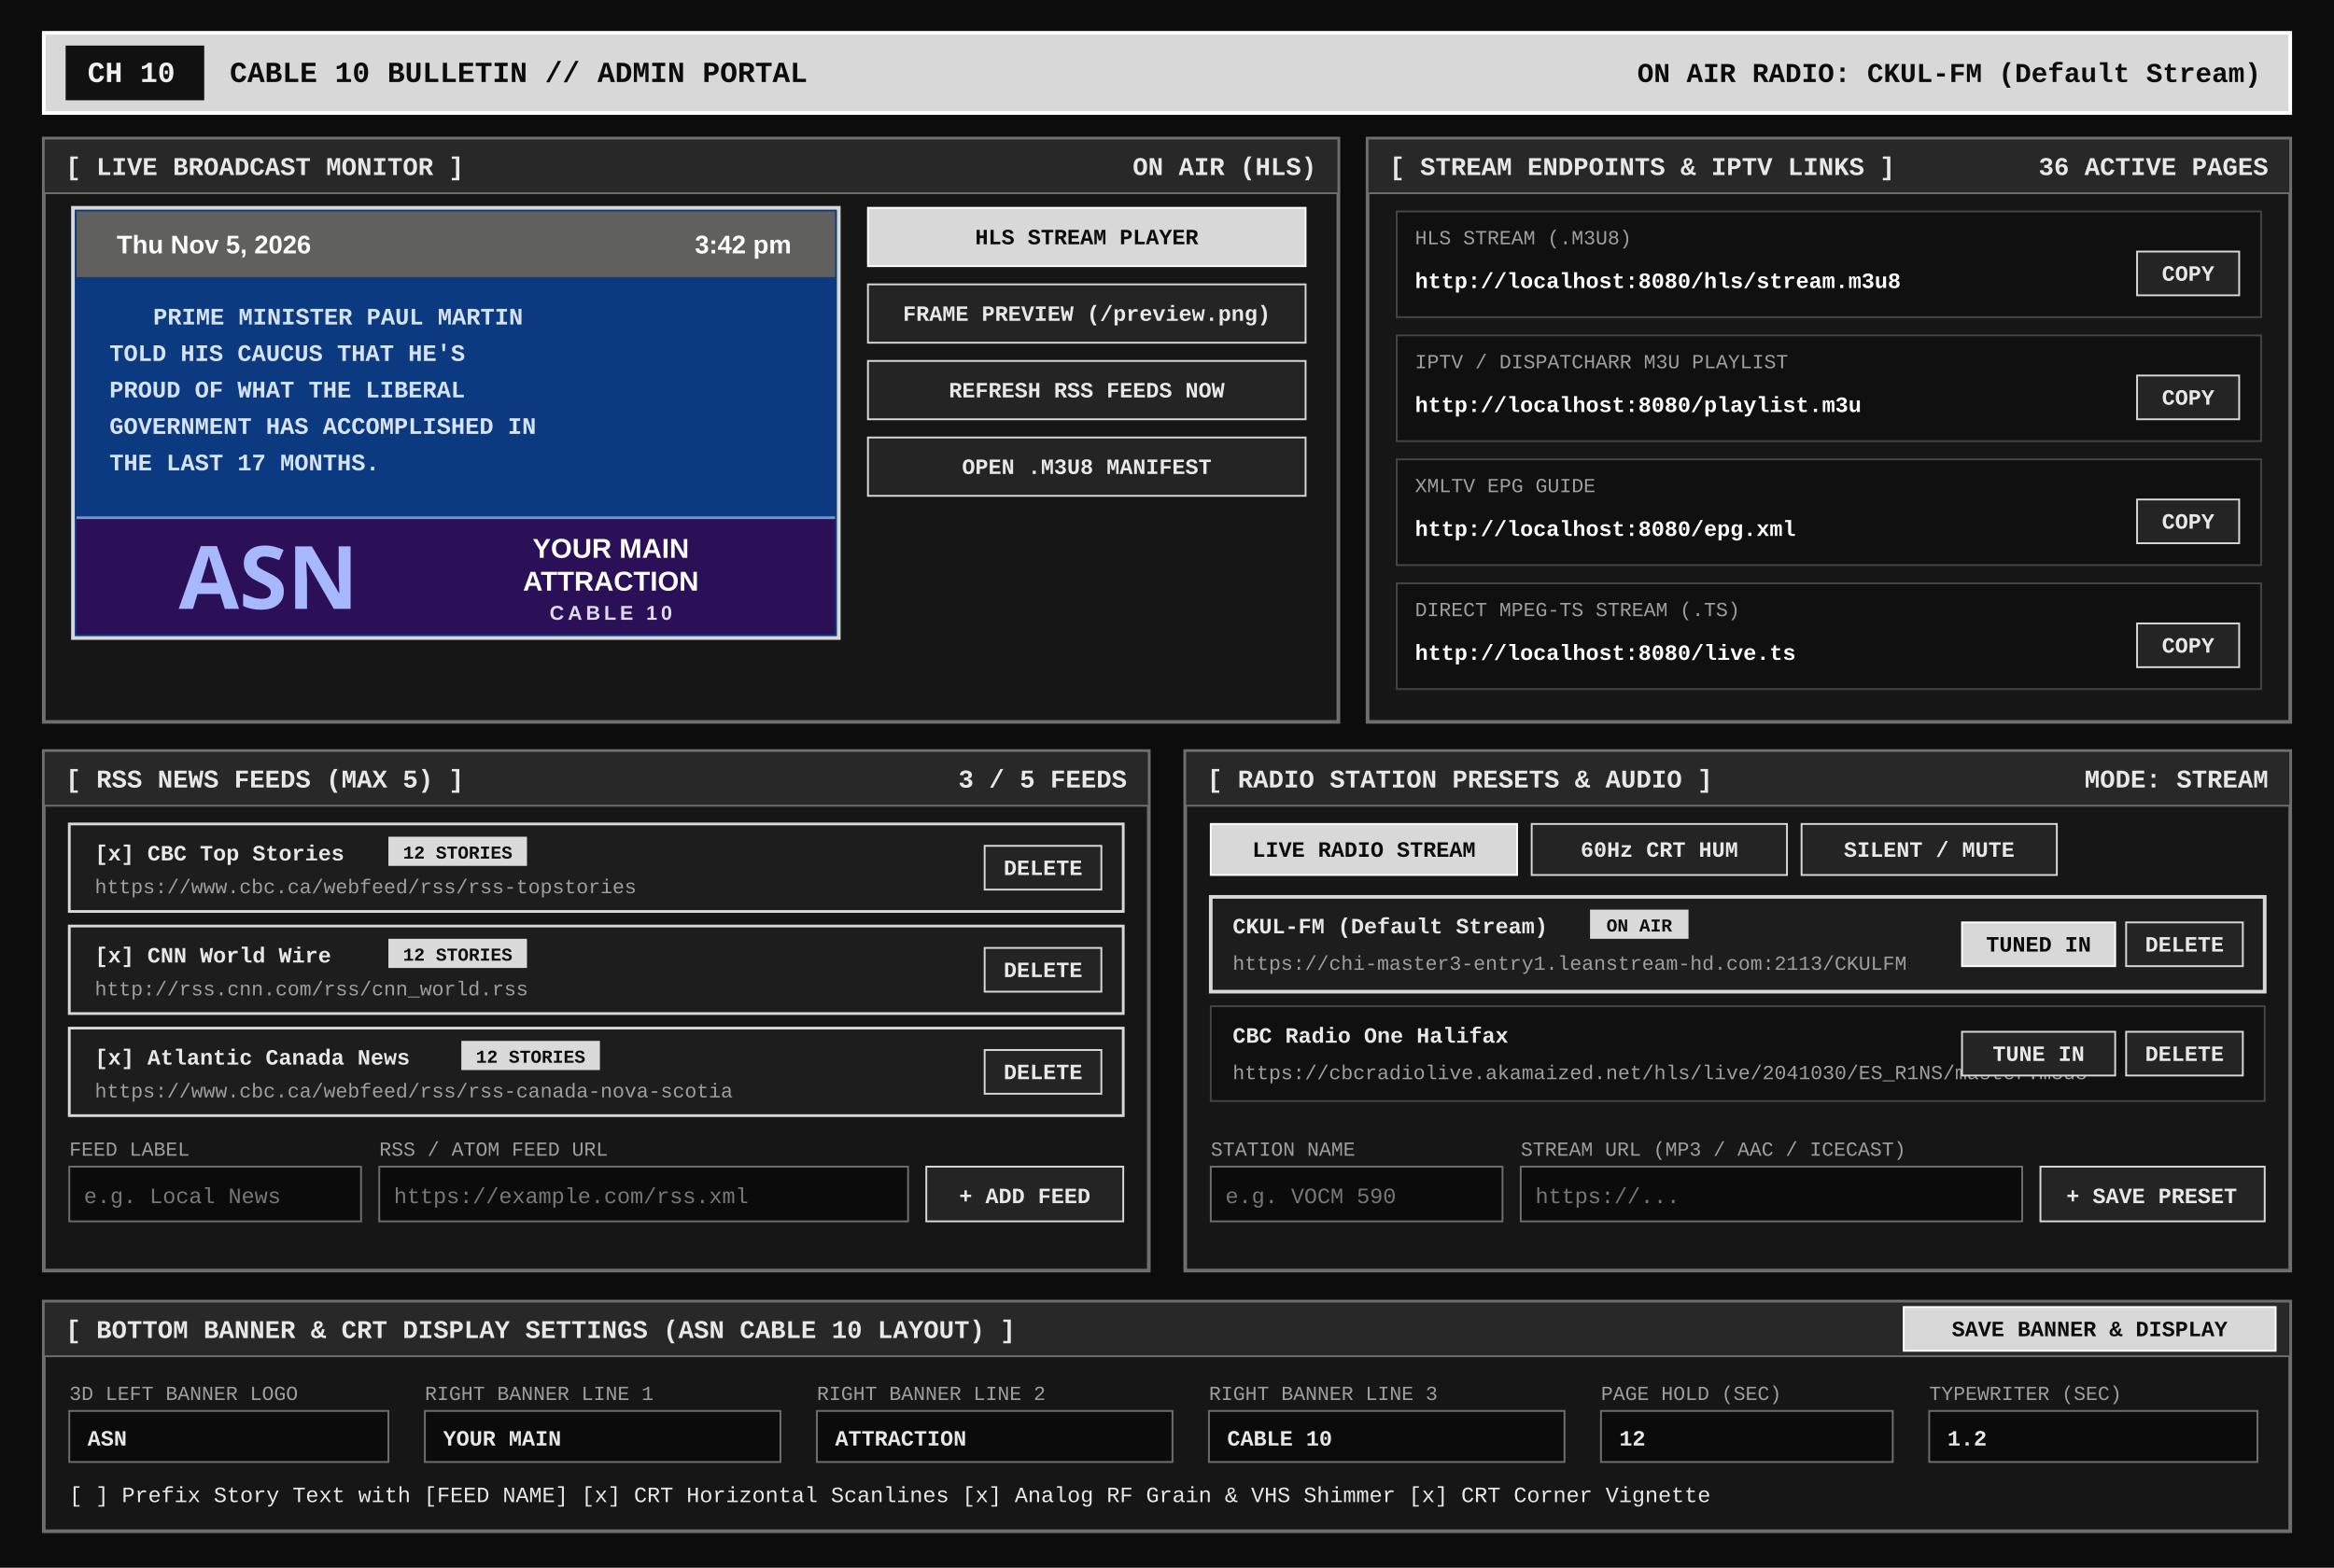
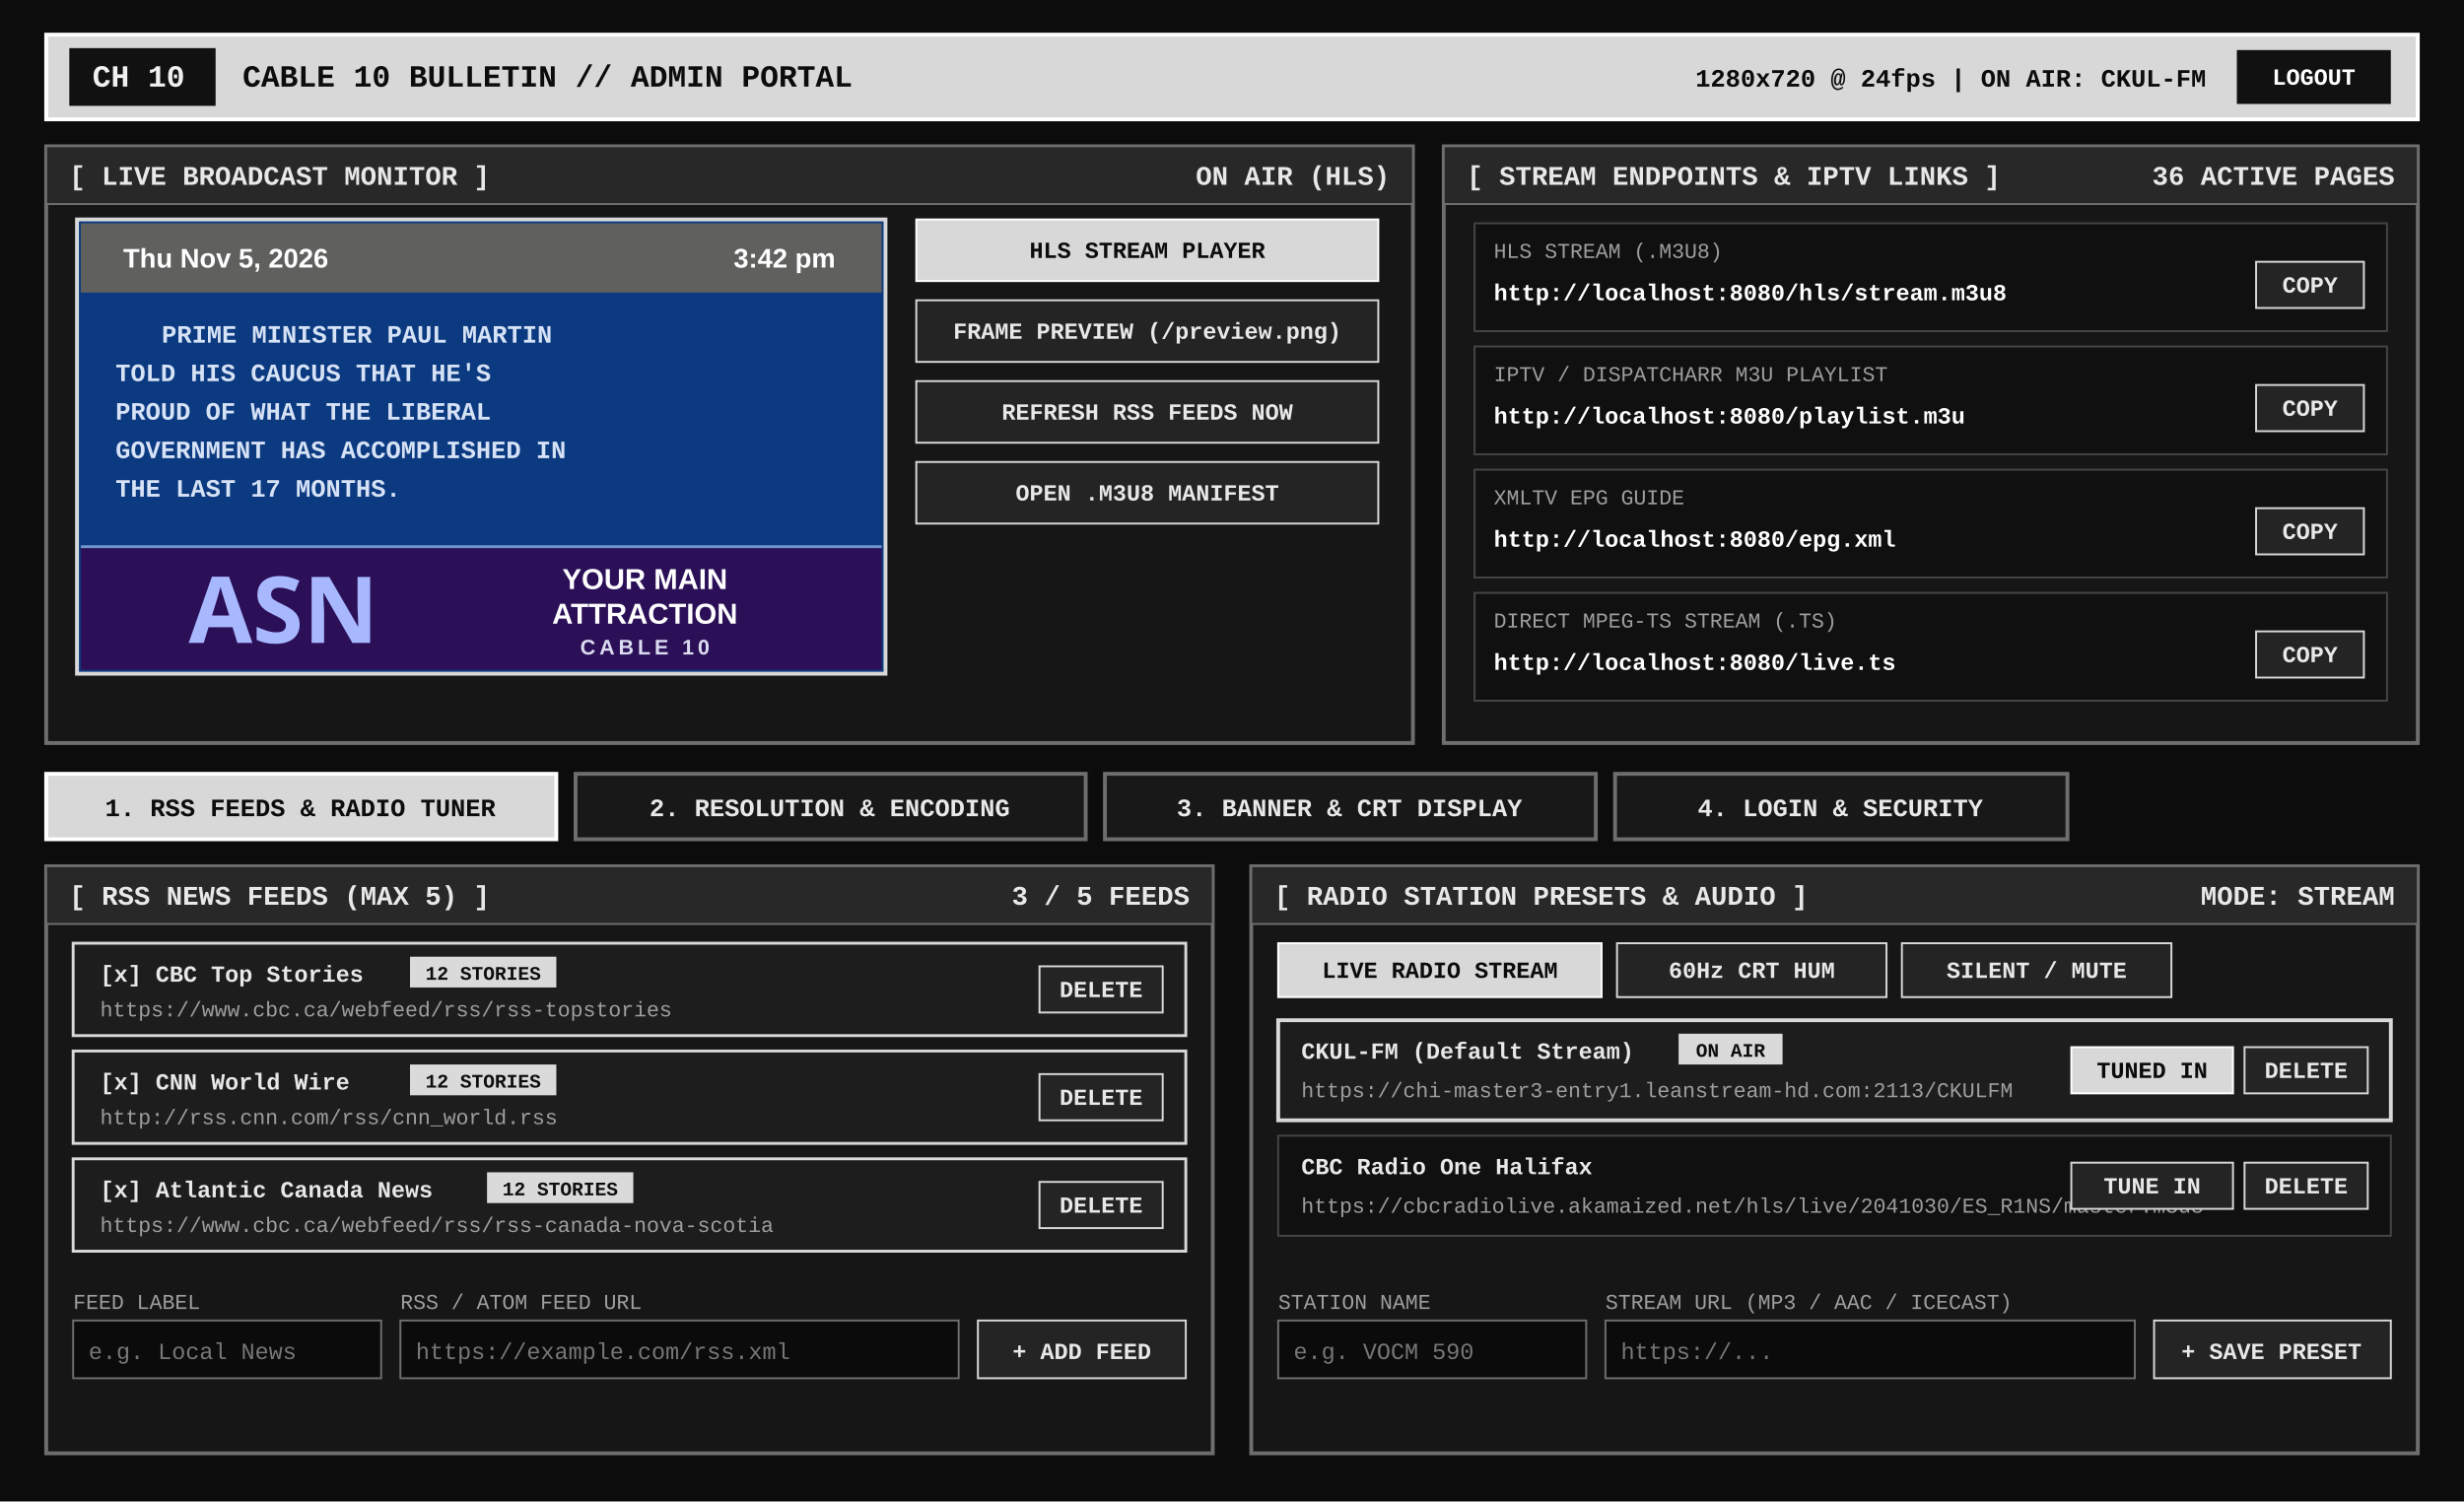
- <svg xmlns="http://www.w3.org/2000/svg" width="1280" height="860" viewBox="0 0 1280 860">
-   <rect width="1280" height="860" fill="#0c0c0c" />
+ <svg xmlns="http://www.w3.org/2000/svg" width="1280" height="780" viewBox="0 0 1280 780">
+   <rect width="1280" height="780" fill="#0c0c0c" />
  <g font-family="'Courier New', Courier, Menlo, monospace" fill="#e8e8e8">
    <rect x="24" y="18" width="1232" height="44" fill="#d8d8d8" stroke="#ffffff" stroke-width="2" />
    <rect x="36" y="25" width="76" height="30" fill="#111111" />
    <text x="48" y="45" font-size="16" font-weight="bold" fill="#f0f0f0">CH 10</text>
    <text x="126" y="45" font-size="16" font-weight="bold" fill="#0c0c0c">CABLE 10 BULLETIN // ADMIN PORTAL</text>
-     <text x="1240" y="45" font-size="15" font-weight="bold" fill="#0c0c0c" text-anchor="end">ON AIR RADIO: CKUL-FM (Default Stream)</text>
-     <rect x="24" y="76" width="710" height="320" fill="#161616" stroke="#6e6e6e" stroke-width="2" />
+     <text x="1146" y="45" font-size="13" font-weight="bold" fill="#0c0c0c" text-anchor="end">1280x720 @ 24fps | ON AIR: CKUL-FM</text>
+     <rect x="1162" y="26" width="80" height="28" fill="#111111" />
+     <text x="1202" y="44" font-size="12" font-weight="bold" fill="#ffffff" text-anchor="middle">LOGOUT</text>
+     <rect x="24" y="76" width="710" height="310" fill="#161616" stroke="#6e6e6e" stroke-width="2" />
    <rect x="24" y="76" width="710" height="30" fill="#282828" stroke="#6e6e6e" stroke-width="1" />
    <text x="36" y="96" font-size="14" font-weight="bold">[ LIVE BROADCAST MONITOR ]</text>
    <text x="722" y="96" font-size="14" font-weight="bold" text-anchor="end">ON AIR (HLS)</text>
    <g transform="translate(40, 114)">
      <rect x="0" y="0" width="420" height="236" fill="#0c3a80" stroke="#d8d8d8" stroke-width="2" />
      <rect x="2" y="2" width="416" height="36" fill="#60605e" />
      <text x="24" y="25" font-family="Arial, sans-serif" font-weight="bold" font-size="14" fill="#ffffff">Thu Nov 5, 2026</text>
      <text x="394" y="25" font-family="Arial, sans-serif" font-weight="bold" font-size="14" fill="#ffffff" text-anchor="end">3:42 pm</text>
      <text x="44" y="64" font-size="13" font-weight="bold" fill="#d6e2f6">PRIME MINISTER PAUL MARTIN</text>
      <text x="20" y="84" font-size="13" font-weight="bold" fill="#d6e2f6">TOLD HIS CAUCUS THAT HE'S</text>
      <text x="20" y="104" font-size="13" font-weight="bold" fill="#d6e2f6">PROUD OF WHAT THE LIBERAL</text>
      <text x="20" y="124" font-size="13" font-weight="bold" fill="#d6e2f6">GOVERNMENT HAS ACCOMPLISHED IN</text>
      <text x="20" y="144" font-size="13" font-weight="bold" fill="#d6e2f6">THE LAST 17 MONTHS.</text>
      <rect x="2" y="170" width="416" height="64" fill="#2b1058" />
      <line x1="2" y1="170" x2="418" y2="170" stroke="#7394cd" stroke-width="1.5" />
      <text x="58" y="220" font-family="Arial Black, sans-serif" font-weight="900" font-size="48" fill="#a8b8ff">ASN</text>
      <text x="295" y="192" font-family="Arial, sans-serif" font-weight="bold" font-size="15" fill="#ffffff" text-anchor="middle">YOUR MAIN</text>
      <text x="295" y="210" font-family="Arial, sans-serif" font-weight="bold" font-size="15" fill="#ffffff" text-anchor="middle">ATTRACTION</text>
      <text x="295" y="226" font-family="Arial, sans-serif" font-weight="bold" font-size="11" fill="#dcdcf0" text-anchor="middle" letter-spacing="2">CABLE 10</text>
    </g>
    <g transform="translate(476, 114)" font-size="12" font-weight="bold">
      <rect x="0" y="0" width="240" height="32" fill="#d8d8d8" stroke="#ffffff" />
      <text x="120" y="20" fill="#0c0c0c" text-anchor="middle">HLS STREAM PLAYER</text>
      <rect x="0" y="42" width="240" height="32" fill="#242424" stroke="#d8d8d8" />
      <text x="120" y="62" fill="#e8e8e8" text-anchor="middle">FRAME PREVIEW (/preview.png)</text>
      <rect x="0" y="84" width="240" height="32" fill="#242424" stroke="#d8d8d8" />
      <text x="120" y="104" fill="#e8e8e8" text-anchor="middle">REFRESH RSS FEEDS NOW</text>
      <rect x="0" y="126" width="240" height="32" fill="#242424" stroke="#d8d8d8" />
      <text x="120" y="146" fill="#e8e8e8" text-anchor="middle">OPEN .M3U8 MANIFEST</text>
    </g>
-     <rect x="750" y="76" width="506" height="320" fill="#161616" stroke="#6e6e6e" stroke-width="2" />
+     <rect x="750" y="76" width="506" height="310" fill="#161616" stroke="#6e6e6e" stroke-width="2" />
    <rect x="750" y="76" width="506" height="30" fill="#282828" stroke="#6e6e6e" stroke-width="1" />
    <text x="762" y="96" font-size="14" font-weight="bold">[ STREAM ENDPOINTS &amp; IPTV LINKS ]</text>
    <text x="1244" y="96" font-size="14" font-weight="bold" text-anchor="end">36 ACTIVE PAGES</text>
    <g transform="translate(766, 116)" font-size="12">
-       <rect x="0" y="0" width="474" height="58" fill="#101010" stroke="#454545" />
+       <rect x="0" y="0" width="474" height="56" fill="#101010" stroke="#454545" />
      <text x="10" y="18" fill="#9e9e9e" font-size="11">HLS STREAM (.M3U8)</text>
-       <text x="10" y="42" fill="#ffffff" font-weight="bold">http://localhost:8080/hls/stream.m3u8</text>
-       <rect x="406" y="22" width="56" height="24" fill="#242424" stroke="#d8d8d8" />
-       <text x="434" y="38" fill="#e8e8e8" font-weight="bold" text-anchor="middle">COPY</text>
-       <rect x="0" y="68" width="474" height="58" fill="#101010" stroke="#454545" />
-       <text x="10" y="86" fill="#9e9e9e" font-size="11">IPTV / DISPATCHARR M3U PLAYLIST</text>
-       <text x="10" y="110" fill="#ffffff" font-weight="bold">http://localhost:8080/playlist.m3u</text>
-       <rect x="406" y="90" width="56" height="24" fill="#242424" stroke="#d8d8d8" />
-       <text x="434" y="106" fill="#e8e8e8" font-weight="bold" text-anchor="middle">COPY</text>
-       <rect x="0" y="136" width="474" height="58" fill="#101010" stroke="#454545" />
-       <text x="10" y="154" fill="#9e9e9e" font-size="11">XMLTV EPG GUIDE</text>
-       <text x="10" y="178" fill="#ffffff" font-weight="bold">http://localhost:8080/epg.xml</text>
-       <rect x="406" y="158" width="56" height="24" fill="#242424" stroke="#d8d8d8" />
-       <text x="434" y="174" fill="#e8e8e8" font-weight="bold" text-anchor="middle">COPY</text>
-       <rect x="0" y="204" width="474" height="58" fill="#101010" stroke="#454545" />
-       <text x="10" y="222" fill="#9e9e9e" font-size="11">DIRECT MPEG-TS STREAM (.TS)</text>
-       <text x="10" y="246" fill="#ffffff" font-weight="bold">http://localhost:8080/live.ts</text>
-       <rect x="406" y="226" width="56" height="24" fill="#242424" stroke="#d8d8d8" />
-       <text x="434" y="242" fill="#e8e8e8" font-weight="bold" text-anchor="middle">COPY</text>
+       <text x="10" y="40" fill="#ffffff" font-weight="bold">http://localhost:8080/hls/stream.m3u8</text>
+       <rect x="406" y="20" width="56" height="24" fill="#242424" stroke="#d8d8d8" />
+       <text x="434" y="36" fill="#e8e8e8" font-weight="bold" text-anchor="middle">COPY</text>
+       <rect x="0" y="64" width="474" height="56" fill="#101010" stroke="#454545" />
+       <text x="10" y="82" fill="#9e9e9e" font-size="11">IPTV / DISPATCHARR M3U PLAYLIST</text>
+       <text x="10" y="104" fill="#ffffff" font-weight="bold">http://localhost:8080/playlist.m3u</text>
+       <rect x="406" y="84" width="56" height="24" fill="#242424" stroke="#d8d8d8" />
+       <text x="434" y="100" fill="#e8e8e8" font-weight="bold" text-anchor="middle">COPY</text>
+       <rect x="0" y="128" width="474" height="56" fill="#101010" stroke="#454545" />
+       <text x="10" y="146" fill="#9e9e9e" font-size="11">XMLTV EPG GUIDE</text>
+       <text x="10" y="168" fill="#ffffff" font-weight="bold">http://localhost:8080/epg.xml</text>
+       <rect x="406" y="148" width="56" height="24" fill="#242424" stroke="#d8d8d8" />
+       <text x="434" y="164" fill="#e8e8e8" font-weight="bold" text-anchor="middle">COPY</text>
+       <rect x="0" y="192" width="474" height="56" fill="#101010" stroke="#454545" />
+       <text x="10" y="210" fill="#9e9e9e" font-size="11">DIRECT MPEG-TS STREAM (.TS)</text>
+       <text x="10" y="232" fill="#ffffff" font-weight="bold">http://localhost:8080/live.ts</text>
+       <rect x="406" y="212" width="56" height="24" fill="#242424" stroke="#d8d8d8" />
+       <text x="434" y="228" fill="#e8e8e8" font-weight="bold" text-anchor="middle">COPY</text>
    </g>
-     <rect x="24" y="412" width="606" height="285" fill="#161616" stroke="#6e6e6e" stroke-width="2" />
-     <rect x="24" y="412" width="606" height="30" fill="#282828" stroke="#6e6e6e" stroke-width="1" />
-     <text x="36" y="432" font-size="14" font-weight="bold">[ RSS NEWS FEEDS (MAX 5) ]</text>
-     <text x="618" y="432" font-size="14" font-weight="bold" text-anchor="end">3 / 5 FEEDS</text>
-     <g transform="translate(38, 452)" font-size="12">
+     <g transform="translate(24, 402)" font-size="13" font-weight="bold">
+       <rect x="0" y="0" width="265" height="34" fill="#d8d8d8" stroke="#ffffff" stroke-width="2" />
+       <text x="132" y="22" fill="#0c0c0c" text-anchor="middle">1. RSS FEEDS &amp; RADIO TUNER</text>
+       <rect x="275" y="0" width="265" height="34" fill="#181818" stroke="#6e6e6e" stroke-width="2" />
+       <text x="407" y="22" fill="#e8e8e8" text-anchor="middle">2. RESOLUTION &amp; ENCODING</text>
+       <rect x="550" y="0" width="255" height="34" fill="#181818" stroke="#6e6e6e" stroke-width="2" />
+       <text x="677" y="22" fill="#e8e8e8" text-anchor="middle">3. BANNER &amp; CRT DISPLAY</text>
+       <rect x="815" y="0" width="235" height="34" fill="#181818" stroke="#6e6e6e" stroke-width="2" />
+       <text x="932" y="22" fill="#e8e8e8" text-anchor="middle">4. LOGIN &amp; SECURITY</text>
+     </g>
+     <rect x="24" y="450" width="606" height="305" fill="#161616" stroke="#6e6e6e" stroke-width="2" />
+     <rect x="24" y="450" width="606" height="30" fill="#282828" stroke="#6e6e6e" stroke-width="1" />
+     <text x="36" y="470" font-size="14" font-weight="bold">[ RSS NEWS FEEDS (MAX 5) ]</text>
+     <text x="618" y="470" font-size="14" font-weight="bold" text-anchor="end">3 / 5 FEEDS</text>
+     <g transform="translate(38, 490)" font-size="12">
      <rect x="0" y="0" width="578" height="48" fill="#1d1d1d" stroke="#d8d8d8" stroke-width="1.5" />
      <text x="14" y="20" font-weight="bold">[x] CBC Top Stories</text>
      <rect x="175" y="7" width="76" height="16" fill="#dadada" />
      <text x="213" y="19" fill="#0e0e0e" font-size="10" font-weight="bold" text-anchor="middle">12 STORIES</text>
      <text x="14" y="38" fill="#9e9e9e" font-size="11">https://www.cbc.ca/webfeed/rss/rss-topstories</text>
      <rect x="502" y="12" width="64" height="24" fill="#242424" stroke="#d8d8d8" />
      <text x="534" y="28" fill="#e8e8e8" font-weight="bold" text-anchor="middle">DELETE</text>
      <rect x="0" y="56" width="578" height="48" fill="#1d1d1d" stroke="#d8d8d8" stroke-width="1.5" />
      <text x="14" y="76" font-weight="bold">[x] CNN World Wire</text>
      <rect x="175" y="63" width="76" height="16" fill="#dadada" />
      <text x="213" y="75" fill="#0e0e0e" font-size="10" font-weight="bold" text-anchor="middle">12 STORIES</text>
      <text x="14" y="94" fill="#9e9e9e" font-size="11">http://rss.cnn.com/rss/cnn_world.rss</text>
      <rect x="502" y="68" width="64" height="24" fill="#242424" stroke="#d8d8d8" />
      <text x="534" y="84" fill="#e8e8e8" font-weight="bold" text-anchor="middle">DELETE</text>
      <rect x="0" y="112" width="578" height="48" fill="#1d1d1d" stroke="#d8d8d8" stroke-width="1.5" />
      <text x="14" y="132" font-weight="bold">[x] Atlantic Canada News</text>
      <rect x="215" y="119" width="76" height="16" fill="#dadada" />
      <text x="253" y="131" fill="#0e0e0e" font-size="10" font-weight="bold" text-anchor="middle">12 STORIES</text>
      <text x="14" y="150" fill="#9e9e9e" font-size="11">https://www.cbc.ca/webfeed/rss/rss-canada-nova-scotia</text>
      <rect x="502" y="124" width="64" height="24" fill="#242424" stroke="#d8d8d8" />
      <text x="534" y="140" fill="#e8e8e8" font-weight="bold" text-anchor="middle">DELETE</text>
-       <text x="0" y="182" fill="#9e9e9e" font-size="11">FEED LABEL</text>
-       <rect x="0" y="188" width="160" height="30" fill="#0b0b0b" stroke="#6e6e6e" />
-       <text x="8" y="208" fill="#777">e.g. Local News</text>
-       <text x="170" y="182" fill="#9e9e9e" font-size="11">RSS / ATOM FEED URL</text>
-       <rect x="170" y="188" width="290" height="30" fill="#0b0b0b" stroke="#6e6e6e" />
-       <text x="178" y="208" fill="#777">https://example.com/rss.xml</text>
-       <rect x="470" y="188" width="108" height="30" fill="#242424" stroke="#d8d8d8" />
-       <text x="524" y="208" fill="#e8e8e8" font-weight="bold" text-anchor="middle">+ ADD FEED</text>
+       <text x="0" y="190" fill="#9e9e9e" font-size="11">FEED LABEL</text>
+       <rect x="0" y="196" width="160" height="30" fill="#0b0b0b" stroke="#6e6e6e" />
+       <text x="8" y="216" fill="#777">e.g. Local News</text>
+       <text x="170" y="190" fill="#9e9e9e" font-size="11">RSS / ATOM FEED URL</text>
+       <rect x="170" y="196" width="290" height="30" fill="#0b0b0b" stroke="#6e6e6e" />
+       <text x="178" y="216" fill="#777">https://example.com/rss.xml</text>
+       <rect x="470" y="196" width="108" height="30" fill="#242424" stroke="#d8d8d8" />
+       <text x="524" y="216" fill="#e8e8e8" font-weight="bold" text-anchor="middle">+ ADD FEED</text>
    </g>
-     <rect x="650" y="412" width="606" height="285" fill="#161616" stroke="#6e6e6e" stroke-width="2" />
-     <rect x="650" y="412" width="606" height="30" fill="#282828" stroke="#6e6e6e" stroke-width="1" />
-     <text x="662" y="432" font-size="14" font-weight="bold">[ RADIO STATION PRESETS &amp; AUDIO ]</text>
-     <text x="1244" y="432" font-size="14" font-weight="bold" text-anchor="end">MODE: STREAM</text>
-     <g transform="translate(664, 452)" font-size="12">
+     <rect x="650" y="450" width="606" height="305" fill="#161616" stroke="#6e6e6e" stroke-width="2" />
+     <rect x="650" y="450" width="606" height="30" fill="#282828" stroke="#6e6e6e" stroke-width="1" />
+     <text x="662" y="470" font-size="14" font-weight="bold">[ RADIO STATION PRESETS &amp; AUDIO ]</text>
+     <text x="1244" y="470" font-size="14" font-weight="bold" text-anchor="end">MODE: STREAM</text>
+     <g transform="translate(664, 490)" font-size="12">
      <rect x="0" y="0" width="168" height="28" fill="#d8d8d8" stroke="#ffffff" />
      <text x="84" y="18" fill="#0c0c0c" font-weight="bold" text-anchor="middle">LIVE RADIO STREAM</text>
      <rect x="176" y="0" width="140" height="28" fill="#242424" stroke="#d8d8d8" />
      <text x="246" y="18" fill="#e8e8e8" font-weight="bold" text-anchor="middle">60Hz CRT HUM</text>
      <rect x="324" y="0" width="140" height="28" fill="#242424" stroke="#d8d8d8" />
      <text x="394" y="18" fill="#e8e8e8" font-weight="bold" text-anchor="middle">SILENT / MUTE</text>
      <rect x="0" y="40" width="578" height="52" fill="#1d1d1d" stroke="#d8d8d8" stroke-width="2" />
      <text x="12" y="60" font-weight="bold">CKUL-FM (Default Stream)</text>
      <rect x="208" y="47" width="54" height="16" fill="#dadada" />
      <text x="235" y="59" fill="#0e0e0e" font-size="10" font-weight="bold" text-anchor="middle">ON AIR</text>
      <text x="12" y="80" fill="#9e9e9e" font-size="11">https://chi-master3-entry1.leanstream-hd.com:2113/CKULFM</text>
      <rect x="412" y="54" width="84" height="24" fill="#d8d8d8" stroke="#ffffff" />
      <text x="454" y="70" fill="#0a0a0a" font-weight="bold" text-anchor="middle">TUNED IN</text>
      <rect x="502" y="54" width="64" height="24" fill="#242424" stroke="#d8d8d8" />
      <text x="534" y="70" fill="#e8e8e8" font-weight="bold" text-anchor="middle">DELETE</text>
      <rect x="0" y="100" width="578" height="52" fill="#101010" stroke="#454545" stroke-width="1" />
      <text x="12" y="120" font-weight="bold">CBC Radio One Halifax</text>
      <text x="12" y="140" fill="#9e9e9e" font-size="11">https://cbcradiolive.akamaized.net/hls/live/2041030/ES_R1NS/master.m3u8</text>
      <rect x="412" y="114" width="84" height="24" fill="#242424" stroke="#d8d8d8" />
      <text x="454" y="130" fill="#e8e8e8" font-weight="bold" text-anchor="middle">TUNE IN</text>
      <rect x="502" y="114" width="64" height="24" fill="#242424" stroke="#d8d8d8" />
      <text x="534" y="130" fill="#e8e8e8" font-weight="bold" text-anchor="middle">DELETE</text>
-       <text x="0" y="182" fill="#9e9e9e" font-size="11">STATION NAME</text>
-       <rect x="0" y="188" width="160" height="30" fill="#0b0b0b" stroke="#6e6e6e" />
-       <text x="8" y="208" fill="#777">e.g. VOCM 590</text>
-       <text x="170" y="182" fill="#9e9e9e" font-size="11">STREAM URL (MP3 / AAC / ICECAST)</text>
-       <rect x="170" y="188" width="275" height="30" fill="#0b0b0b" stroke="#6e6e6e" />
-       <text x="178" y="208" fill="#777">https://...</text>
-       <rect x="455" y="188" width="123" height="30" fill="#242424" stroke="#d8d8d8" />
-       <text x="516" y="208" fill="#e8e8e8" font-weight="bold" text-anchor="middle">+ SAVE PRESET</text>
-     </g>
-     <rect x="24" y="714" width="1232" height="126" fill="#161616" stroke="#6e6e6e" stroke-width="2" />
-     <rect x="24" y="714" width="1232" height="30" fill="#282828" stroke="#6e6e6e" stroke-width="1" />
-     <text x="36" y="734" font-size="14" font-weight="bold">[ BOTTOM BANNER &amp; CRT DISPLAY SETTINGS (ASN CABLE 10 LAYOUT) ]</text>
-     <rect x="1044" y="717" width="204" height="24" fill="#d8d8d8" stroke="#ffffff" />
-     <text x="1146" y="733" font-size="12" font-weight="bold" fill="#0c0c0c" text-anchor="middle">SAVE BANNER &amp; DISPLAY</text>
-     <g transform="translate(38, 756)" font-size="12">
-       <text x="0" y="12" fill="#9e9e9e" font-size="11">3D LEFT BANNER LOGO</text>
-       <rect x="0" y="18" width="175" height="28" fill="#0b0b0b" stroke="#6e6e6e" />
-       <text x="10" y="37" font-weight="bold">ASN</text>
-       <text x="195" y="12" fill="#9e9e9e" font-size="11">RIGHT BANNER LINE 1</text>
-       <rect x="195" y="18" width="195" height="28" fill="#0b0b0b" stroke="#6e6e6e" />
-       <text x="205" y="37" font-weight="bold">YOUR MAIN</text>
-       <text x="410" y="12" fill="#9e9e9e" font-size="11">RIGHT BANNER LINE 2</text>
-       <rect x="410" y="18" width="195" height="28" fill="#0b0b0b" stroke="#6e6e6e" />
-       <text x="420" y="37" font-weight="bold">ATTRACTION</text>
-       <text x="625" y="12" fill="#9e9e9e" font-size="11">RIGHT BANNER LINE 3</text>
-       <rect x="625" y="18" width="195" height="28" fill="#0b0b0b" stroke="#6e6e6e" />
-       <text x="635" y="37" font-weight="bold">CABLE 10</text>
-       <text x="840" y="12" fill="#9e9e9e" font-size="11">PAGE HOLD (SEC)</text>
-       <rect x="840" y="18" width="160" height="28" fill="#0b0b0b" stroke="#6e6e6e" />
-       <text x="850" y="37" font-weight="bold">12</text>
-       <text x="1020" y="12" fill="#9e9e9e" font-size="11">TYPEWRITER (SEC)</text>
-       <rect x="1020" y="18" width="180" height="28" fill="#0b0b0b" stroke="#6e6e6e" />
-       <text x="1030" y="37" font-weight="bold">1.2</text>
-       <text x="0" y="68" font-size="12">[ ] Prefix Story Text with [FEED NAME]     [x] CRT Horizontal Scanlines     [x] Analog RF Grain &amp; VHS Shimmer     [x] CRT Corner Vignette</text>
+       <text x="0" y="190" fill="#9e9e9e" font-size="11">STATION NAME</text>
+       <rect x="0" y="196" width="160" height="30" fill="#0b0b0b" stroke="#6e6e6e" />
+       <text x="8" y="216" fill="#777">e.g. VOCM 590</text>
+       <text x="170" y="190" fill="#9e9e9e" font-size="11">STREAM URL (MP3 / AAC / ICECAST)</text>
+       <rect x="170" y="196" width="275" height="30" fill="#0b0b0b" stroke="#6e6e6e" />
+       <text x="178" y="216" fill="#777">https://...</text>
+       <rect x="455" y="196" width="123" height="30" fill="#242424" stroke="#d8d8d8" />
+       <text x="516" y="216" fill="#e8e8e8" font-weight="bold" text-anchor="middle">+ SAVE PRESET</text>
    </g>
  </g>
</svg>
